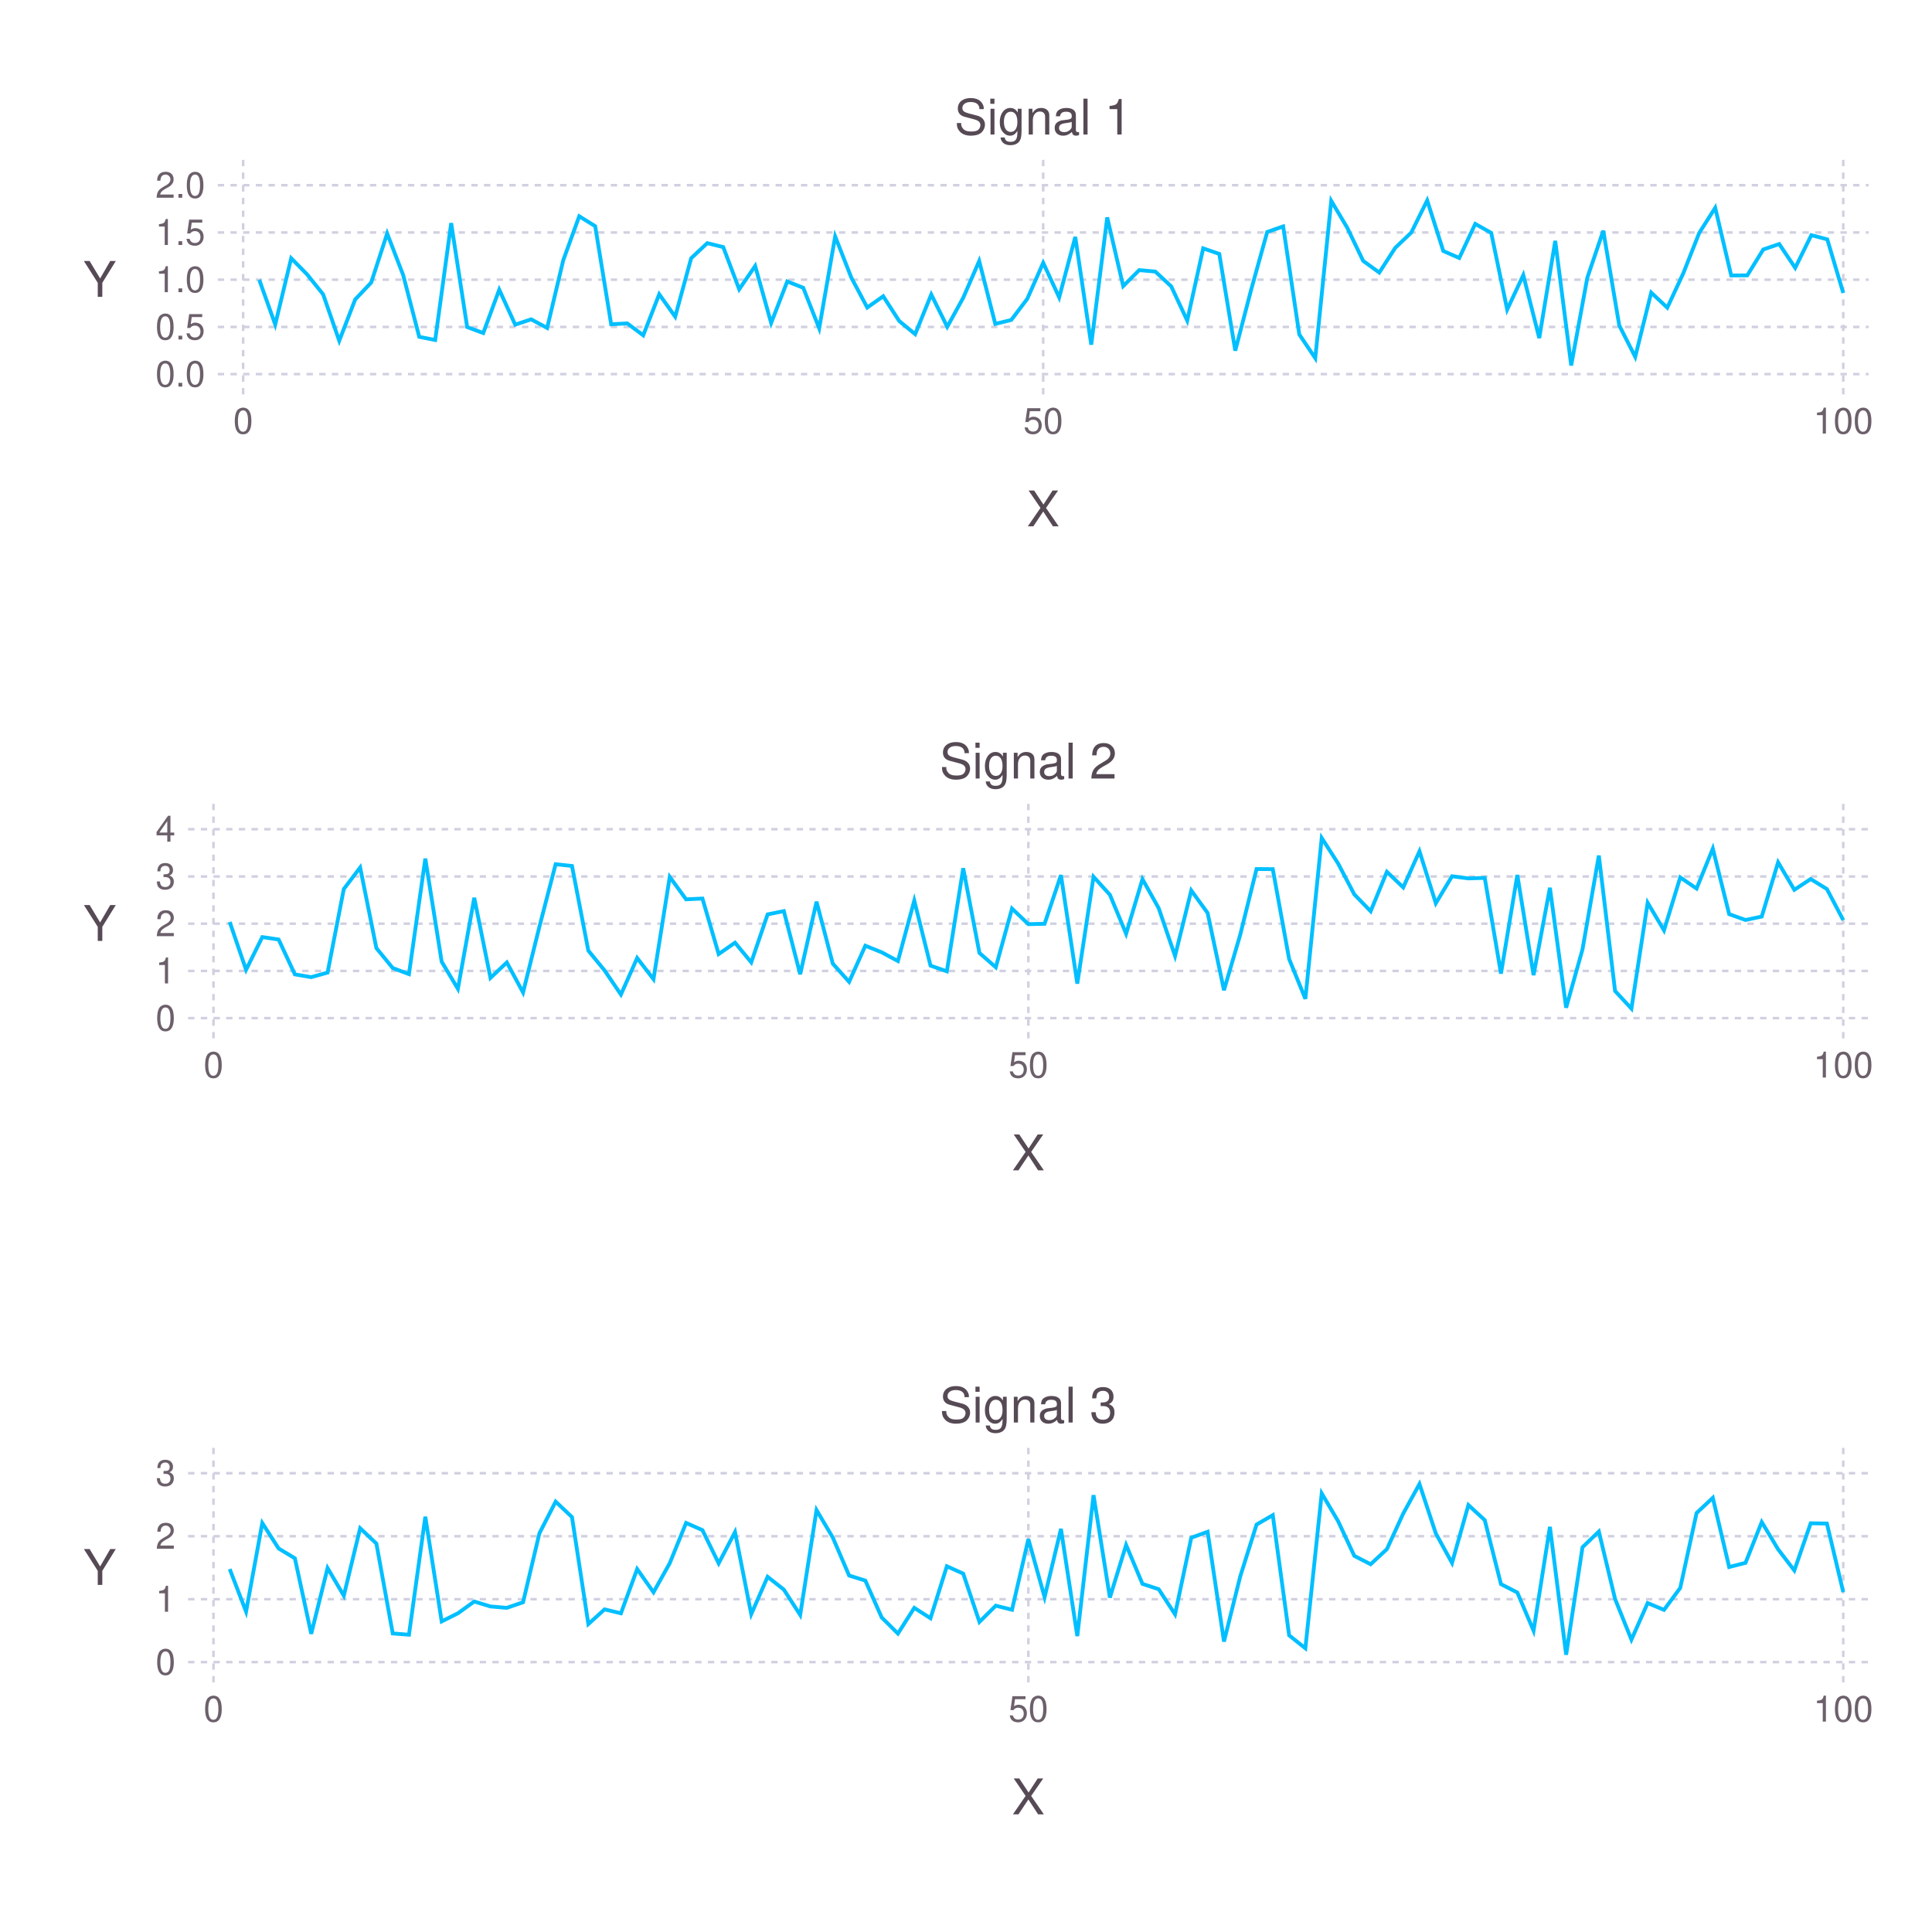
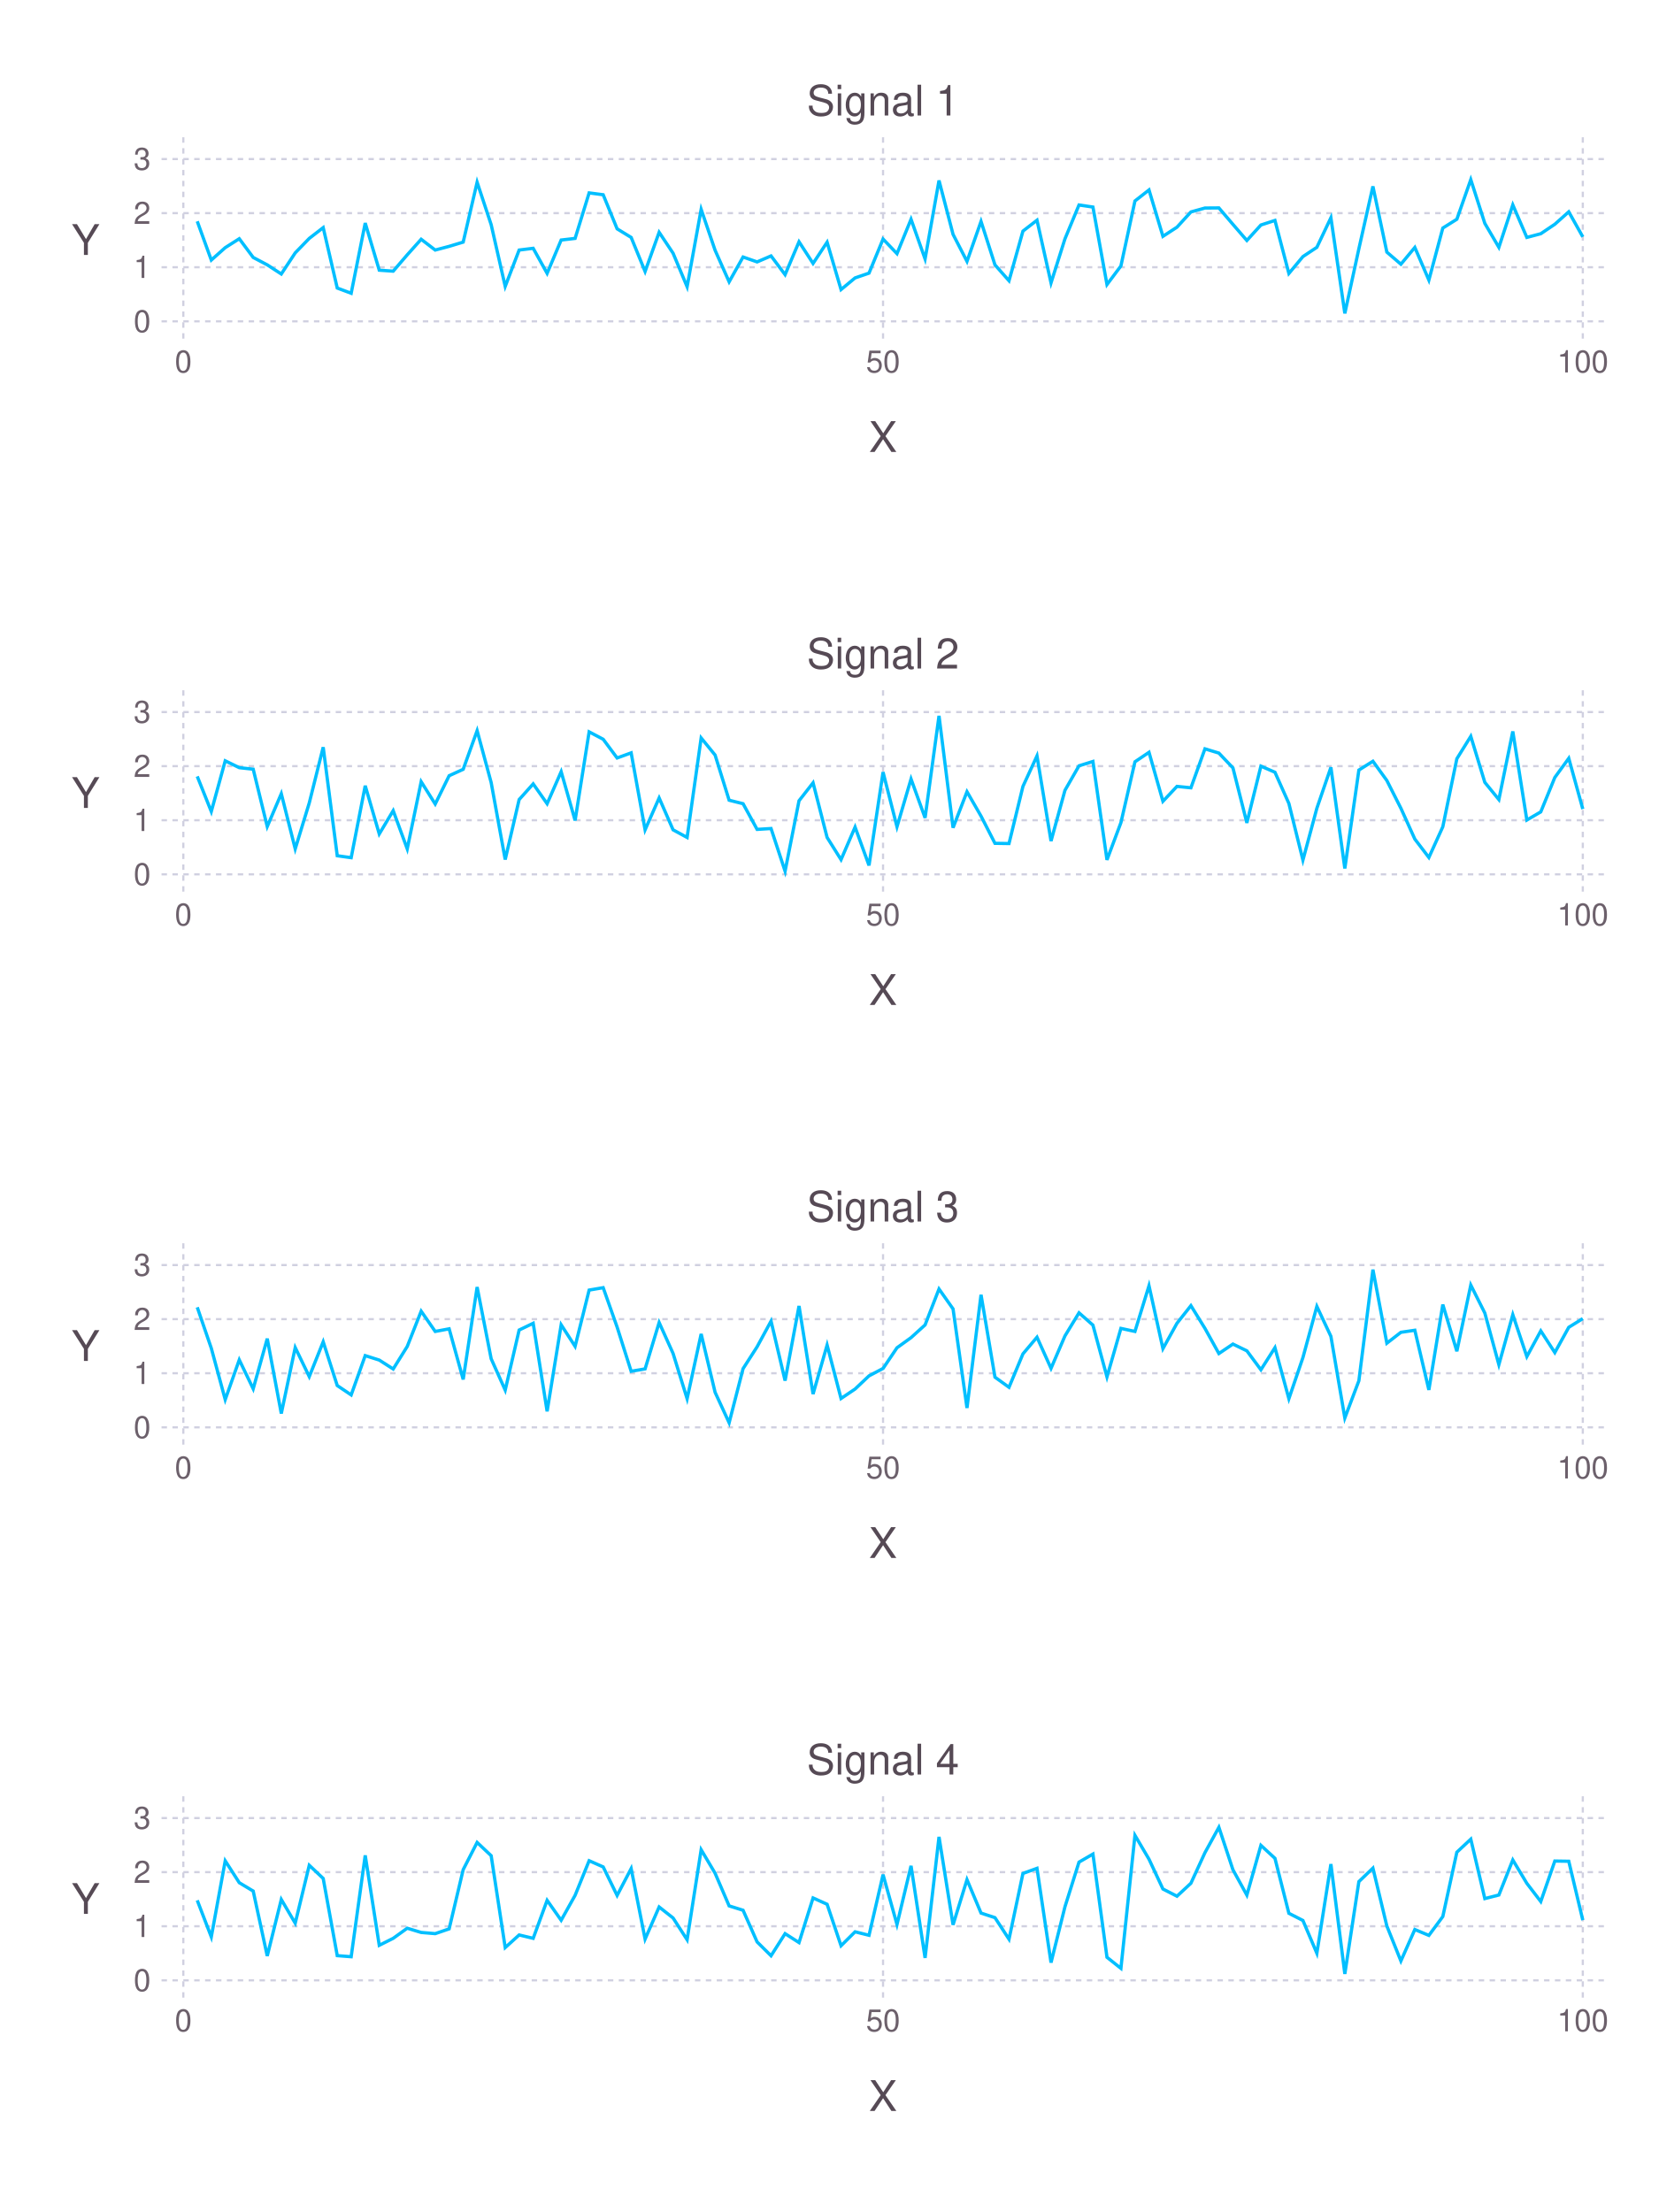
- <svg xmlns="http://www.w3.org/2000/svg" version="1.2" width="152.4mm" height="152.4mm" viewBox="0 0 152.4 152.4" stroke="none" fill="#000000" stroke-width="0.3" font-size="3.88">
-   <g class="plotroot xscalable yscalable" id="img-60525134-1">
-     <g font-size="3.88" font-family="'PT Sans','Helvetica Neue','Helvetica',sans-serif" fill="#564A55" stroke="#000000" stroke-opacity="0.000" id="img-60525134-2">
+ <svg xmlns="http://www.w3.org/2000/svg" version="1.2" width="152.4mm" height="203.2mm" viewBox="0 0 152.4 203.2" stroke="none" fill="#000000" stroke-width="0.3" font-size="3.88">
+   <g class="plotroot xscalable yscalable" id="img-edb40650-1">
+     <g font-size="3.88" font-family="'PT Sans','Helvetica Neue','Helvetica',sans-serif" fill="#564A55" stroke="#000000" stroke-opacity="0.000" id="img-edb40650-2">
+       <text x="81.12" y="191.59" text-anchor="middle" dy="0.6em">X</text>
+     </g>
+     <g class="guide xlabels" font-size="2.82" font-family="'PT Sans Caption','Helvetica Neue','Helvetica',sans-serif" fill="#6C606B" id="img-edb40650-3">
+       <text x="16.84" y="184.91" text-anchor="middle" dy="0.6em">0</text>
+       <text x="81.12" y="184.91" text-anchor="middle" dy="0.6em">50</text>
+       <text x="145.4" y="184.91" text-anchor="middle" dy="0.6em">100</text>
+     </g>
+     <g clip-path="url(#img-edb40650-4)">
+       <g id="img-edb40650-5">
+         <g pointer-events="visible" opacity="1" fill="#000000" fill-opacity="0.000" stroke="#000000" stroke-opacity="0.000" class="guide background" id="img-edb40650-6">
+           <rect x="14.84" y="165.01" width="132.56" height="18.9" />
+         </g>
+         <g class="guide ygridlines xfixed" stroke-dasharray="0.5,0.5" stroke-width="0.2" stroke="#D0D0E0" id="img-edb40650-7">
+           <path fill="none" d="M14.84,181.92 L 147.4 181.92" />
+           <path fill="none" d="M14.84,176.95 L 147.4 176.95" />
+           <path fill="none" d="M14.84,171.98 L 147.4 171.98" />
+           <path fill="none" d="M14.84,167.01 L 147.4 167.01" />
+         </g>
+         <g class="guide xgridlines yfixed" stroke-dasharray="0.5,0.5" stroke-width="0.2" stroke="#D0D0E0" id="img-edb40650-8">
+           <path fill="none" d="M16.84,165.01 L 16.84 183.92" />
+           <path fill="none" d="M81.12,165.01 L 81.12 183.92" />
+           <path fill="none" d="M145.4,165.01 L 145.4 183.92" />
+         </g>
+         <g class="plotpanel" id="img-edb40650-9">
+           <g stroke-width="0.3" fill="#000000" fill-opacity="0.000" class="geometry" stroke-dasharray="none" stroke="#00BFFF" id="img-edb40650-10">
+             <path fill="none" d="M18.12,174.57 L 19.41 177.93 20.69 170.94 21.98 172.95 23.26 173.72 24.55 179.68 25.84 174.49 27.12 176.67 28.41 171.35 29.69 172.56 30.98 179.65 32.26 179.75 33.55 170.44 34.84 178.7 36.12 178.06 37.41 177.13 38.69 177.52 39.98 177.63 41.26 177.19 42.55 171.75 43.83 169.25 45.12 170.47 46.41 178.91 47.69 177.75 48.98 178.06 50.26 174.57 51.55 176.4 52.83 174.11 54.12 170.93 55.41 171.5 56.69 174.12 57.98 171.65 59.26 178.13 60.55 175.18 61.83 176.19 63.12 178.19 64.41 169.92 65.69 172.08 66.98 175.08 68.26 175.48 69.55 178.39 70.83 179.66 72.12 177.63 73.4 178.45 74.69 174.35 75.98 174.93 77.26 178.74 78.55 177.46 79.83 177.78 81.12 172.21 82.4 176.79 83.69 171.4 84.98 179.86 86.26 168.74 87.55 176.82 88.83 172.67 90.12 175.74 91.4 176.16 92.69 178.14 93.97 172.1 95.26 171.63 96.55 180.29 97.83 175.16 99.12 171.06 100.4 170.32 101.69 179.8 102.97 180.82 104.26 168.6 105.55 170.79 106.83 173.53 108.12 174.19 109.4 173 110.69 170.19 111.97 167.86 113.26 171.76 114.54 174.09 115.83 169.52 117.12 170.71 118.4 175.76 119.69 176.42 120.97 179.43 122.26 171.24 123.54 181.33 124.83 172.85 126.12 171.61 127.4 176.93 128.69 180.14 129.97 177.25 131.26 177.79 132.54 176.06 133.83 170.15 135.11 168.95 136.4 174.41 137.69 174.08 138.97 170.86 140.26 173.01 141.54 174.68 142.83 170.96 144.11 170.98 145.4 176.39" />
+           </g>
+         </g>
+       </g>
+     </g>
+     <g class="guide ylabels" font-size="2.82" font-family="'PT Sans Caption','Helvetica Neue','Helvetica',sans-serif" fill="#6C606B" id="img-edb40650-11">
+       <text x="13.84" y="181.92" text-anchor="end" dy="0.35em">0</text>
+       <text x="13.84" y="176.95" text-anchor="end" dy="0.35em">1</text>
+       <text x="13.84" y="171.98" text-anchor="end" dy="0.35em">2</text>
+       <text x="13.84" y="167.01" text-anchor="end" dy="0.35em">3</text>
+     </g>
+     <g font-size="3.88" font-family="'PT Sans','Helvetica Neue','Helvetica',sans-serif" fill="#564A55" stroke="#000000" stroke-opacity="0.000" id="img-edb40650-12">
+       <text x="9.16" y="174.46" text-anchor="end" dy="0.35em">Y</text>
+     </g>
+     <g font-size="3.88" font-family="'PT Sans','Helvetica Neue','Helvetica',sans-serif" fill="#564A55" stroke="#000000" stroke-opacity="0.000" id="img-edb40650-13">
+       <text x="81.12" y="163.01" text-anchor="middle">Signal 4</text>
+     </g>
+   </g>
+   <g class="plotroot xscalable yscalable" id="img-edb40650-14">
+     <g font-size="3.88" font-family="'PT Sans','Helvetica Neue','Helvetica',sans-serif" fill="#564A55" stroke="#000000" stroke-opacity="0.000" id="img-edb40650-15">
      <text x="81.12" y="140.79" text-anchor="middle" dy="0.6em">X</text>
    </g>
-     <g class="guide xlabels" font-size="2.82" font-family="'PT Sans Caption','Helvetica Neue','Helvetica',sans-serif" fill="#6C606B" id="img-60525134-3">
-       <text x="16.84" y="134.11" text-anchor="middle" dy="0.6em">0</text>
-       <text x="81.12" y="134.11" text-anchor="middle" dy="0.6em">50</text>
-       <text x="145.4" y="134.11" text-anchor="middle" dy="0.6em">100</text>
+     <g class="guide xlabels" font-size="2.82" font-family="'PT Sans Caption','Helvetica Neue','Helvetica',sans-serif" fill="#6C606B" id="img-edb40650-16">
+       <text x="16.84" y="134.12" text-anchor="middle" dy="0.6em">0</text>
+       <text x="81.12" y="134.12" text-anchor="middle" dy="0.6em">50</text>
+       <text x="145.4" y="134.12" text-anchor="middle" dy="0.6em">100</text>
    </g>
-     <g clip-path="url(#img-60525134-4)">
-       <g id="img-60525134-5">
-         <g pointer-events="visible" opacity="1" fill="#000000" fill-opacity="0.000" stroke="#000000" stroke-opacity="0.000" class="guide background" id="img-60525134-6">
+     <g clip-path="url(#img-edb40650-17)">
+       <g id="img-edb40650-18">
+         <g pointer-events="visible" opacity="1" fill="#000000" fill-opacity="0.000" stroke="#000000" stroke-opacity="0.000" class="guide background" id="img-edb40650-19">
          <rect x="14.84" y="114.21" width="132.56" height="18.9" />
        </g>
-         <g class="guide ygridlines xfixed" stroke-dasharray="0.5,0.5" stroke-width="0.2" stroke="#D0D0E0" id="img-60525134-7">
-           <path fill="none" d="M14.84,131.11 L 147.4 131.11" />
+         <g class="guide ygridlines xfixed" stroke-dasharray="0.5,0.5" stroke-width="0.2" stroke="#D0D0E0" id="img-edb40650-20">
+           <path fill="none" d="M14.84,131.12 L 147.4 131.12" />
          <path fill="none" d="M14.84,126.15 L 147.4 126.15" />
          <path fill="none" d="M14.84,121.18 L 147.4 121.18" />
          <path fill="none" d="M14.84,116.21 L 147.4 116.21" />
        </g>
-         <g class="guide xgridlines yfixed" stroke-dasharray="0.5,0.5" stroke-width="0.2" stroke="#D0D0E0" id="img-60525134-8">
-           <path fill="none" d="M16.84,114.21 L 16.84 133.11" />
-           <path fill="none" d="M81.12,114.21 L 81.12 133.11" />
-           <path fill="none" d="M145.4,114.21 L 145.4 133.11" />
+         <g class="guide xgridlines yfixed" stroke-dasharray="0.5,0.5" stroke-width="0.2" stroke="#D0D0E0" id="img-edb40650-21">
+           <path fill="none" d="M16.84,114.21 L 16.84 133.12" />
+           <path fill="none" d="M81.12,114.21 L 81.12 133.12" />
+           <path fill="none" d="M145.4,114.21 L 145.4 133.12" />
        </g>
-         <g class="plotpanel" id="img-60525134-9">
-           <g stroke-width="0.3" fill="#000000" fill-opacity="0.000" class="geometry" stroke-dasharray="none" stroke="#00BFFF" id="img-60525134-10">
-             <path fill="none" d="M18.12,123.77 L 19.41 127.13 20.69 120.14 21.98 122.15 23.26 122.92 24.55 128.88 25.84 123.69 27.12 125.87 28.41 120.55 29.69 121.76 30.98 128.85 32.26 128.95 33.55 119.64 34.84 127.9 36.12 127.26 37.41 126.33 38.69 126.72 39.98 126.83 41.26 126.39 42.55 120.95 43.83 118.45 45.12 119.67 46.41 128.11 47.69 126.95 48.98 127.26 50.26 123.77 51.55 125.6 52.83 123.31 54.12 120.13 55.41 120.7 56.69 123.32 57.98 120.85 59.26 127.33 60.55 124.38 61.83 125.39 63.12 127.39 64.41 119.12 65.69 121.28 66.98 124.28 68.26 124.68 69.55 127.59 70.83 128.86 72.12 126.83 73.4 127.65 74.69 123.55 75.98 124.13 77.26 127.94 78.55 126.66 79.83 126.98 81.12 121.41 82.4 125.99 83.69 120.6 84.98 129.06 86.26 117.94 87.55 126.02 88.83 121.87 90.12 124.94 91.4 125.36 92.69 127.34 93.97 121.3 95.26 120.83 96.55 129.49 97.83 124.36 99.12 120.26 100.4 119.52 101.69 129 102.97 130.02 104.26 117.8 105.55 119.99 106.83 122.73 108.12 123.39 109.4 122.2 110.69 119.39 111.97 117.06 113.26 120.96 114.54 123.29 115.83 118.72 117.12 119.91 118.4 124.96 119.69 125.62 120.97 128.63 122.26 120.44 123.54 130.53 124.83 122.05 126.12 120.81 127.4 126.13 128.69 129.34 129.97 126.45 131.26 126.99 132.54 125.26 133.83 119.35 135.11 118.15 136.4 123.61 137.69 123.28 138.97 120.06 140.26 122.21 141.54 123.88 142.83 120.16 144.11 120.18 145.4 125.59" />
+         <g class="plotpanel" id="img-edb40650-22">
+           <g stroke-width="0.3" fill="#000000" fill-opacity="0.000" class="geometry" stroke-dasharray="none" stroke="#00BFFF" id="img-edb40650-23">
+             <path fill="none" d="M18.12,120.09 L 19.41 123.85 20.69 128.57 21.98 124.92 23.26 127.58 24.55 122.97 25.84 129.85 27.12 123.79 28.41 126.46 29.69 123.26 30.98 127.28 32.26 128.14 33.55 124.53 34.84 124.94 36.12 125.76 37.41 123.69 38.69 120.45 39.98 122.31 41.26 122.07 42.55 126.72 43.83 118.23 45.12 124.82 46.41 127.7 47.69 122.18 48.98 121.56 50.26 129.65 51.55 121.7 52.83 123.68 54.12 118.51 55.41 118.29 56.69 121.91 57.98 125.97 59.26 125.75 60.55 121.49 61.83 124.33 63.12 128.49 64.41 122.54 65.69 127.9 66.98 130.7 68.26 125.73 69.55 123.72 70.83 121.36 72.12 126.83 73.4 119.97 74.69 128.06 75.98 123.56 77.26 128.47 78.55 127.6 79.83 126.39 81.12 125.71 82.4 123.81 83.69 122.88 84.98 121.71 86.26 118.41 87.55 120.24 88.83 129.34 90.12 118.94 91.4 126.51 92.69 127.44 93.97 124.37 95.26 122.84 96.55 125.7 97.83 122.72 99.12 120.6 100.4 121.73 101.69 126.49 102.97 122.03 104.26 122.31 105.55 118.11 106.83 123.89 108.12 121.56 109.4 119.94 110.69 122.03 111.97 124.34 113.26 123.47 114.54 124.09 115.83 125.83 117.12 123.8 118.4 128.49 119.69 124.71 120.97 120.01 122.26 122.76 123.54 130.26 124.83 126.84 126.12 116.63 127.4 123.39 128.69 122.39 129.97 122.2 131.26 127.68 132.54 119.84 133.83 124.13 135.11 118.05 136.4 120.62 137.69 125.36 138.97 120.77 140.26 124.62 141.54 122.26 142.83 124.25 144.11 121.93 145.4 121.13" />
          </g>
        </g>
      </g>
    </g>
-     <g class="guide ylabels" font-size="2.82" font-family="'PT Sans Caption','Helvetica Neue','Helvetica',sans-serif" fill="#6C606B" id="img-60525134-11">
-       <text x="13.84" y="131.11" text-anchor="end" dy="0.35em">0</text>
+     <g class="guide ylabels" font-size="2.82" font-family="'PT Sans Caption','Helvetica Neue','Helvetica',sans-serif" fill="#6C606B" id="img-edb40650-24">
+       <text x="13.84" y="131.12" text-anchor="end" dy="0.35em">0</text>
      <text x="13.84" y="126.15" text-anchor="end" dy="0.35em">1</text>
      <text x="13.84" y="121.18" text-anchor="end" dy="0.35em">2</text>
      <text x="13.84" y="116.21" text-anchor="end" dy="0.35em">3</text>
    </g>
-     <g font-size="3.88" font-family="'PT Sans','Helvetica Neue','Helvetica',sans-serif" fill="#564A55" stroke="#000000" stroke-opacity="0.000" id="img-60525134-12">
+     <g font-size="3.88" font-family="'PT Sans','Helvetica Neue','Helvetica',sans-serif" fill="#564A55" stroke="#000000" stroke-opacity="0.000" id="img-edb40650-25">
      <text x="9.16" y="123.66" text-anchor="end" dy="0.35em">Y</text>
    </g>
-     <g font-size="3.88" font-family="'PT Sans','Helvetica Neue','Helvetica',sans-serif" fill="#564A55" stroke="#000000" stroke-opacity="0.000" id="img-60525134-13">
+     <g font-size="3.88" font-family="'PT Sans','Helvetica Neue','Helvetica',sans-serif" fill="#564A55" stroke="#000000" stroke-opacity="0.000" id="img-edb40650-26">
      <text x="81.12" y="112.21" text-anchor="middle">Signal 3</text>
    </g>
  </g>
-   <g class="plotroot xscalable yscalable" id="img-60525134-14">
-     <g font-size="3.88" font-family="'PT Sans','Helvetica Neue','Helvetica',sans-serif" fill="#564A55" stroke="#000000" stroke-opacity="0.000" id="img-60525134-15">
+   <g class="plotroot xscalable yscalable" id="img-edb40650-27">
+     <g font-size="3.88" font-family="'PT Sans','Helvetica Neue','Helvetica',sans-serif" fill="#564A55" stroke="#000000" stroke-opacity="0.000" id="img-edb40650-28">
      <text x="81.12" y="89.99" text-anchor="middle" dy="0.6em">X</text>
    </g>
-     <g class="guide xlabels" font-size="2.82" font-family="'PT Sans Caption','Helvetica Neue','Helvetica',sans-serif" fill="#6C606B" id="img-60525134-16">
-       <text x="16.84" y="83.31" text-anchor="middle" dy="0.6em">0</text>
-       <text x="81.12" y="83.31" text-anchor="middle" dy="0.6em">50</text>
-       <text x="145.4" y="83.31" text-anchor="middle" dy="0.6em">100</text>
+     <g class="guide xlabels" font-size="2.82" font-family="'PT Sans Caption','Helvetica Neue','Helvetica',sans-serif" fill="#6C606B" id="img-edb40650-29">
+       <text x="16.84" y="83.32" text-anchor="middle" dy="0.6em">0</text>
+       <text x="81.12" y="83.32" text-anchor="middle" dy="0.6em">50</text>
+       <text x="145.4" y="83.32" text-anchor="middle" dy="0.6em">100</text>
    </g>
-     <g clip-path="url(#img-60525134-17)">
-       <g id="img-60525134-18">
-         <g pointer-events="visible" opacity="1" fill="#000000" fill-opacity="0.000" stroke="#000000" stroke-opacity="0.000" class="guide background" id="img-60525134-19">
+     <g clip-path="url(#img-edb40650-30)">
+       <g id="img-edb40650-31">
+         <g pointer-events="visible" opacity="1" fill="#000000" fill-opacity="0.000" stroke="#000000" stroke-opacity="0.000" class="guide background" id="img-edb40650-32">
          <rect x="14.84" y="63.41" width="132.56" height="18.9" />
        </g>
-         <g class="guide ygridlines xfixed" stroke-dasharray="0.5,0.5" stroke-width="0.2" stroke="#D0D0E0" id="img-60525134-20">
-           <path fill="none" d="M14.84,80.31 L 147.4 80.31" />
-           <path fill="none" d="M14.84,76.59 L 147.4 76.59" />
-           <path fill="none" d="M14.84,72.86 L 147.4 72.86" />
-           <path fill="none" d="M14.84,69.14 L 147.4 69.14" />
+         <g class="guide ygridlines xfixed" stroke-dasharray="0.5,0.5" stroke-width="0.2" stroke="#D0D0E0" id="img-edb40650-33">
+           <path fill="none" d="M14.84,80.32 L 147.4 80.32" />
+           <path fill="none" d="M14.84,75.35 L 147.4 75.35" />
+           <path fill="none" d="M14.84,70.38 L 147.4 70.38" />
          <path fill="none" d="M14.84,65.41 L 147.4 65.41" />
        </g>
-         <g class="guide xgridlines yfixed" stroke-dasharray="0.5,0.5" stroke-width="0.2" stroke="#D0D0E0" id="img-60525134-21">
-           <path fill="none" d="M16.84,63.41 L 16.84 82.31" />
-           <path fill="none" d="M81.12,63.41 L 81.12 82.31" />
-           <path fill="none" d="M145.4,63.41 L 145.4 82.31" />
+         <g class="guide xgridlines yfixed" stroke-dasharray="0.5,0.5" stroke-width="0.2" stroke="#D0D0E0" id="img-edb40650-34">
+           <path fill="none" d="M16.84,63.41 L 16.84 82.32" />
+           <path fill="none" d="M81.12,63.41 L 81.12 82.32" />
+           <path fill="none" d="M145.4,63.41 L 145.4 82.32" />
        </g>
-         <g class="plotpanel" id="img-60525134-22">
-           <g stroke-width="0.3" fill="#000000" fill-opacity="0.000" class="geometry" stroke-dasharray="none" stroke="#00BFFF" id="img-60525134-23">
-             <path fill="none" d="M18.12,72.73 L 19.41 76.5 20.69 73.92 21.98 74.11 23.26 76.86 24.55 77.08 25.84 76.72 27.12 70.13 28.41 68.43 29.69 74.79 30.98 76.36 32.26 76.84 33.55 67.73 34.84 75.86 36.12 78 37.41 70.82 38.69 77.14 39.98 75.92 41.26 78.29 42.55 73.1 43.83 68.17 45.12 68.31 46.41 74.99 47.69 76.55 48.98 78.45 50.26 75.57 51.55 77.24 52.83 69.17 54.12 70.94 55.41 70.88 56.69 75.26 57.98 74.36 59.26 75.91 60.55 72.13 61.83 71.87 63.12 76.85 64.41 71.13 65.69 76.01 66.98 77.45 68.26 74.6 69.55 75.12 70.83 75.81 72.12 71.04 73.4 76.17 74.69 76.62 75.98 68.49 77.26 75.17 78.55 76.3 79.83 71.67 81.12 72.9 82.4 72.87 83.69 69.03 84.98 77.59 86.26 69.16 87.55 70.58 88.83 73.66 90.12 69.35 91.4 71.64 92.69 75.41 93.97 70.24 95.26 72.02 96.55 78.11 97.83 73.74 99.12 68.55 100.4 68.56 101.69 75.65 102.97 78.79 104.26 66.1 105.55 68.11 106.83 70.55 108.12 71.88 109.4 68.77 110.69 70 111.97 67.15 113.26 71.25 114.54 69.12 115.83 69.29 117.12 69.25 118.4 76.8 119.69 69.02 120.97 76.92 122.26 70.03 123.54 79.49 124.83 74.89 126.12 67.49 127.4 78.17 128.69 79.56 129.97 71.21 131.26 73.39 132.54 69.21 133.83 70.09 135.11 66.94 136.4 72.11 137.69 72.57 138.97 72.3 140.26 68.02 141.54 70.19 142.83 69.34 144.11 70.13 145.4 72.58" />
+         <g class="plotpanel" id="img-edb40650-35">
+           <g stroke-width="0.3" fill="#000000" fill-opacity="0.000" class="geometry" stroke-dasharray="none" stroke="#00BFFF" id="img-edb40650-36">
+             <path fill="none" d="M18.12,71.32 L 19.41 74.55 20.69 69.89 21.98 70.52 23.26 70.66 24.55 75.93 25.84 72.91 27.12 77.98 28.41 73.76 29.69 68.64 30.98 78.61 32.26 78.79 33.55 72.18 34.84 76.61 36.12 74.47 37.41 77.98 38.69 71.81 39.98 73.86 41.26 71.26 42.55 70.67 43.83 67.12 45.12 71.89 46.41 78.96 47.69 73.45 48.98 72.01 50.26 73.83 51.55 70.89 52.83 75.37 54.12 67.23 55.41 67.91 56.69 69.63 57.98 69.16 59.26 76.23 60.55 73.3 61.83 76.23 63.12 76.93 64.41 67.79 65.69 69.36 66.98 73.51 68.26 73.83 69.55 76.19 70.83 76.11 72.12 80.03 73.4 73.56 74.69 71.91 75.98 76.93 77.26 78.97 78.55 75.98 79.83 79.5 81.12 70.93 82.4 75.95 83.69 71.56 84.98 75.13 86.26 65.76 87.55 76.04 88.83 72.73 90.12 74.97 91.4 77.47 92.69 77.49 93.97 72.24 95.26 69.44 96.55 77.26 97.83 72.6 99.12 70.35 100.4 69.95 101.69 78.99 102.97 75.57 104.26 69.98 105.55 69.11 106.83 73.61 108.12 72.24 109.4 72.37 110.69 68.79 111.97 69.18 113.26 70.54 114.54 75.59 115.83 70.38 117.12 70.94 118.4 73.81 119.69 79.01 120.97 74.25 122.26 70.49 123.54 79.78 124.83 70.74 126.12 69.93 127.4 71.7 128.69 74.25 129.97 77.08 131.26 78.77 132.54 75.95 133.83 69.7 135.11 67.64 136.4 71.87 137.69 73.45 138.97 67.19 140.26 75.33 141.54 74.58 142.83 71.42 144.11 69.66 145.4 74.32" />
          </g>
        </g>
      </g>
    </g>
-     <g class="guide ylabels" font-size="2.82" font-family="'PT Sans Caption','Helvetica Neue','Helvetica',sans-serif" fill="#6C606B" id="img-60525134-24">
-       <text x="13.84" y="80.31" text-anchor="end" dy="0.35em">0</text>
-       <text x="13.84" y="76.59" text-anchor="end" dy="0.35em">1</text>
-       <text x="13.84" y="72.86" text-anchor="end" dy="0.35em">2</text>
-       <text x="13.84" y="69.14" text-anchor="end" dy="0.35em">3</text>
-       <text x="13.84" y="65.41" text-anchor="end" dy="0.35em">4</text>
+     <g class="guide ylabels" font-size="2.82" font-family="'PT Sans Caption','Helvetica Neue','Helvetica',sans-serif" fill="#6C606B" id="img-edb40650-37">
+       <text x="13.84" y="80.32" text-anchor="end" dy="0.35em">0</text>
+       <text x="13.84" y="75.35" text-anchor="end" dy="0.35em">1</text>
+       <text x="13.84" y="70.38" text-anchor="end" dy="0.35em">2</text>
+       <text x="13.84" y="65.41" text-anchor="end" dy="0.35em">3</text>
    </g>
-     <g font-size="3.88" font-family="'PT Sans','Helvetica Neue','Helvetica',sans-serif" fill="#564A55" stroke="#000000" stroke-opacity="0.000" id="img-60525134-25">
+     <g font-size="3.88" font-family="'PT Sans','Helvetica Neue','Helvetica',sans-serif" fill="#564A55" stroke="#000000" stroke-opacity="0.000" id="img-edb40650-38">
      <text x="9.16" y="72.86" text-anchor="end" dy="0.35em">Y</text>
    </g>
-     <g font-size="3.88" font-family="'PT Sans','Helvetica Neue','Helvetica',sans-serif" fill="#564A55" stroke="#000000" stroke-opacity="0.000" id="img-60525134-26">
+     <g font-size="3.88" font-family="'PT Sans','Helvetica Neue','Helvetica',sans-serif" fill="#564A55" stroke="#000000" stroke-opacity="0.000" id="img-edb40650-39">
      <text x="81.12" y="61.41" text-anchor="middle">Signal 2</text>
    </g>
  </g>
-   <g class="plotroot xscalable yscalable" id="img-60525134-27">
-     <g font-size="3.88" font-family="'PT Sans','Helvetica Neue','Helvetica',sans-serif" fill="#564A55" stroke="#000000" stroke-opacity="0.000" id="img-60525134-28">
-       <text x="82.29" y="39.19" text-anchor="middle" dy="0.6em">X</text>
+   <g class="plotroot xscalable yscalable" id="img-edb40650-40">
+     <g font-size="3.88" font-family="'PT Sans','Helvetica Neue','Helvetica',sans-serif" fill="#564A55" stroke="#000000" stroke-opacity="0.000" id="img-edb40650-41">
+       <text x="81.12" y="39.19" text-anchor="middle" dy="0.6em">X</text>
    </g>
-     <g class="guide xlabels" font-size="2.82" font-family="'PT Sans Caption','Helvetica Neue','Helvetica',sans-serif" fill="#6C606B" id="img-60525134-29">
-       <text x="19.18" y="32.51" text-anchor="middle" dy="0.6em">0</text>
-       <text x="82.29" y="32.51" text-anchor="middle" dy="0.6em">50</text>
-       <text x="145.4" y="32.51" text-anchor="middle" dy="0.6em">100</text>
+     <g class="guide xlabels" font-size="2.82" font-family="'PT Sans Caption','Helvetica Neue','Helvetica',sans-serif" fill="#6C606B" id="img-edb40650-42">
+       <text x="16.84" y="32.52" text-anchor="middle" dy="0.6em">0</text>
+       <text x="81.12" y="32.52" text-anchor="middle" dy="0.6em">50</text>
+       <text x="145.4" y="32.52" text-anchor="middle" dy="0.6em">100</text>
    </g>
-     <g clip-path="url(#img-60525134-30)">
-       <g id="img-60525134-31">
-         <g pointer-events="visible" opacity="1" fill="#000000" fill-opacity="0.000" stroke="#000000" stroke-opacity="0.000" class="guide background" id="img-60525134-32">
-           <rect x="17.18" y="12.61" width="130.22" height="18.9" />
+     <g clip-path="url(#img-edb40650-43)">
+       <g id="img-edb40650-44">
+         <g pointer-events="visible" opacity="1" fill="#000000" fill-opacity="0.000" stroke="#000000" stroke-opacity="0.000" class="guide background" id="img-edb40650-45">
+           <rect x="14.84" y="12.61" width="132.56" height="18.9" />
        </g>
-         <g class="guide ygridlines xfixed" stroke-dasharray="0.5,0.5" stroke-width="0.2" stroke="#D0D0E0" id="img-60525134-33">
-           <path fill="none" d="M17.18,29.51 L 147.4 29.51" />
-           <path fill="none" d="M17.18,25.79 L 147.4 25.79" />
-           <path fill="none" d="M17.18,22.06 L 147.4 22.06" />
-           <path fill="none" d="M17.18,18.34 L 147.4 18.34" />
-           <path fill="none" d="M17.18,14.61 L 147.4 14.61" />
+         <g class="guide ygridlines xfixed" stroke-dasharray="0.5,0.5" stroke-width="0.2" stroke="#D0D0E0" id="img-edb40650-46">
+           <path fill="none" d="M14.84,29.52 L 147.4 29.52" />
+           <path fill="none" d="M14.84,24.55 L 147.4 24.55" />
+           <path fill="none" d="M14.84,19.58 L 147.4 19.58" />
+           <path fill="none" d="M14.84,14.61 L 147.4 14.61" />
        </g>
-         <g class="guide xgridlines yfixed" stroke-dasharray="0.5,0.5" stroke-width="0.2" stroke="#D0D0E0" id="img-60525134-34">
-           <path fill="none" d="M19.18,12.61 L 19.18 31.51" />
-           <path fill="none" d="M82.29,12.61 L 82.29 31.51" />
-           <path fill="none" d="M145.4,12.61 L 145.4 31.51" />
+         <g class="guide xgridlines yfixed" stroke-dasharray="0.5,0.5" stroke-width="0.2" stroke="#D0D0E0" id="img-edb40650-47">
+           <path fill="none" d="M16.84,12.61 L 16.84 31.52" />
+           <path fill="none" d="M81.12,12.61 L 81.12 31.52" />
+           <path fill="none" d="M145.4,12.61 L 145.4 31.52" />
        </g>
-         <g class="plotpanel" id="img-60525134-35">
-           <g stroke-width="0.3" fill="#000000" fill-opacity="0.000" class="geometry" stroke-dasharray="none" stroke="#00BFFF" id="img-60525134-36">
-             <path fill="none" d="M20.45,22.07 L 21.71 25.6 22.97 20.37 24.23 21.65 25.49 23.22 26.76 26.88 28.02 23.62 29.28 22.29 30.54 18.42 31.8 21.69 33.07 26.57 34.33 26.82 35.59 17.6 36.85 25.8 38.12 26.27 39.38 22.85 40.64 25.61 41.9 25.19 43.16 25.87 44.43 20.53 45.69 17.06 46.95 17.84 48.21 25.58 49.48 25.51 50.74 26.45 52 23.21 53.26 24.98 54.52 20.37 55.79 19.18 57.05 19.49 58.31 22.82 59.57 20.98 60.83 25.48 62.1 22.2 63.36 22.7 64.62 25.9 65.88 18.65 67.15 21.89 68.41 24.26 69.67 23.37 70.93 25.32 72.19 26.36 73.46 23.23 74.72 25.78 75.98 23.49 77.24 20.59 78.51 25.55 79.77 25.24 81.03 23.58 82.29 20.73 83.55 23.46 84.82 18.69 86.08 27.19 87.34 17.15 88.6 22.57 89.86 21.31 91.13 21.42 92.39 22.59 93.65 25.29 94.91 19.59 96.18 20.03 97.44 27.66 98.7 22.83 99.96 18.3 101.22 17.86 102.49 26.38 103.75 28.25 105.01 15.84 106.27 17.96 107.53 20.58 108.8 21.5 110.06 19.55 111.32 18.35 112.58 15.81 113.85 19.8 115.11 20.35 116.37 17.66 117.63 18.37 118.89 24.42 120.16 21.7 121.42 26.67 122.68 19 123.94 28.83 125.21 21.91 126.47 18.2 127.73 25.67 128.99 28.15 130.25 23.08 131.52 24.27 132.78 21.56 134.04 18.37 135.3 16.39 136.56 21.73 137.83 21.72 139.09 19.68 140.35 19.25 141.61 21.13 142.88 18.55 144.14 18.88 145.4 23.11" />
+         <g class="plotpanel" id="img-edb40650-48">
+           <g stroke-width="0.3" fill="#000000" fill-opacity="0.000" class="geometry" stroke-dasharray="none" stroke="#00BFFF" id="img-edb40650-49">
+             <path fill="none" d="M18.12,20.33 L 19.41 23.89 20.69 22.75 21.98 21.93 23.26 23.65 24.55 24.33 25.84 25.17 27.12 23.23 28.41 21.9 29.69 20.91 30.98 26.46 32.26 26.94 33.55 20.49 34.84 24.82 36.12 24.91 37.41 23.41 38.69 21.98 39.98 22.97 41.26 22.63 42.55 22.24 43.83 16.74 45.12 20.64 46.41 26.31 47.69 22.97 48.98 22.81 50.26 25.11 51.55 22.05 52.83 21.9 54.12 17.72 55.41 17.89 56.69 21.02 57.98 21.81 59.26 24.94 60.55 21.34 61.83 23.26 63.12 26.34 64.41 19.23 65.69 22.99 66.98 25.89 68.26 23.61 69.55 24.06 70.83 23.51 72.12 25.23 73.4 22.21 74.69 24.2 75.98 22.25 77.26 26.6 78.55 25.53 79.83 25.09 81.12 21.96 82.4 23.3 83.69 20.14 84.98 23.79 86.26 16.58 87.55 21.53 88.83 24.01 90.12 20.34 91.4 24.33 92.69 25.79 93.97 21.23 95.26 20.23 96.55 25.99 97.83 21.94 99.12 18.83 100.4 19.02 101.69 26.14 102.97 24.43 104.26 18.46 105.55 17.45 106.83 21.71 108.12 20.87 109.4 19.47 110.69 19.11 111.97 19.1 113.26 20.61 114.54 22.09 115.83 20.67 117.12 20.25 118.4 25.12 119.69 23.57 120.97 22.72 122.26 20 123.54 28.79 124.83 22.85 126.12 17.12 127.4 23.16 128.69 24.27 129.97 22.73 131.26 25.73 132.54 20.95 133.83 20.14 135.11 16.5 136.4 20.52 137.69 22.72 138.97 18.82 140.26 21.81 141.54 21.47 142.83 20.6 144.11 19.46 145.4 21.76" />
          </g>
        </g>
      </g>
    </g>
-     <g class="guide ylabels" font-size="2.82" font-family="'PT Sans Caption','Helvetica Neue','Helvetica',sans-serif" fill="#6C606B" id="img-60525134-37">
-       <text x="16.18" y="29.51" text-anchor="end" dy="0.35em">0.0</text>
-       <text x="16.18" y="25.79" text-anchor="end" dy="0.35em">0.5</text>
-       <text x="16.18" y="22.06" text-anchor="end" dy="0.35em">1.0</text>
-       <text x="16.18" y="18.34" text-anchor="end" dy="0.35em">1.5</text>
-       <text x="16.18" y="14.61" text-anchor="end" dy="0.35em">2.0</text>
+     <g class="guide ylabels" font-size="2.82" font-family="'PT Sans Caption','Helvetica Neue','Helvetica',sans-serif" fill="#6C606B" id="img-edb40650-50">
+       <text x="13.84" y="29.52" text-anchor="end" dy="0.35em">0</text>
+       <text x="13.84" y="24.55" text-anchor="end" dy="0.35em">1</text>
+       <text x="13.84" y="19.58" text-anchor="end" dy="0.35em">2</text>
+       <text x="13.84" y="14.61" text-anchor="end" dy="0.35em">3</text>
    </g>
-     <g font-size="3.88" font-family="'PT Sans','Helvetica Neue','Helvetica',sans-serif" fill="#564A55" stroke="#000000" stroke-opacity="0.000" id="img-60525134-38">
+     <g font-size="3.88" font-family="'PT Sans','Helvetica Neue','Helvetica',sans-serif" fill="#564A55" stroke="#000000" stroke-opacity="0.000" id="img-edb40650-51">
      <text x="9.16" y="22.06" text-anchor="end" dy="0.35em">Y</text>
    </g>
-     <g font-size="3.88" font-family="'PT Sans','Helvetica Neue','Helvetica',sans-serif" fill="#564A55" stroke="#000000" stroke-opacity="0.000" id="img-60525134-39">
-       <text x="82.29" y="10.61" text-anchor="middle">Signal 1</text>
+     <g font-size="3.88" font-family="'PT Sans','Helvetica Neue','Helvetica',sans-serif" fill="#564A55" stroke="#000000" stroke-opacity="0.000" id="img-edb40650-52">
+       <text x="81.12" y="10.61" text-anchor="middle">Signal 1</text>
    </g>
  </g>
  <defs>
-     <clipPath id="img-60525134-17">
-       <path d="M14.84,63.41 L 147.4 63.41 147.4 82.31 14.84 82.31" />
+     <clipPath id="img-edb40650-30">
+       <path d="M14.84,63.41 L 147.4 63.41 147.4 82.32 14.84 82.32" />
    </clipPath>
-     <clipPath id="img-60525134-30">
-       <path d="M17.18,12.61 L 147.4 12.61 147.4 31.51 17.18 31.51" />
+     <clipPath id="img-edb40650-17">
+       <path d="M14.84,114.21 L 147.4 114.21 147.4 133.12 14.84 133.12" />
    </clipPath>
-     <clipPath id="img-60525134-4">
-       <path d="M14.84,114.21 L 147.4 114.21 147.4 133.11 14.84 133.11" />
+     <clipPath id="img-edb40650-43">
+       <path d="M14.84,12.61 L 147.4 12.61 147.4 31.52 14.84 31.52" />
+     </clipPath>
+     <clipPath id="img-edb40650-4">
+       <path d="M14.84,165.01 L 147.4 165.01 147.4 183.91 14.84 183.91" />
    </clipPath>
  </defs>
</svg>
